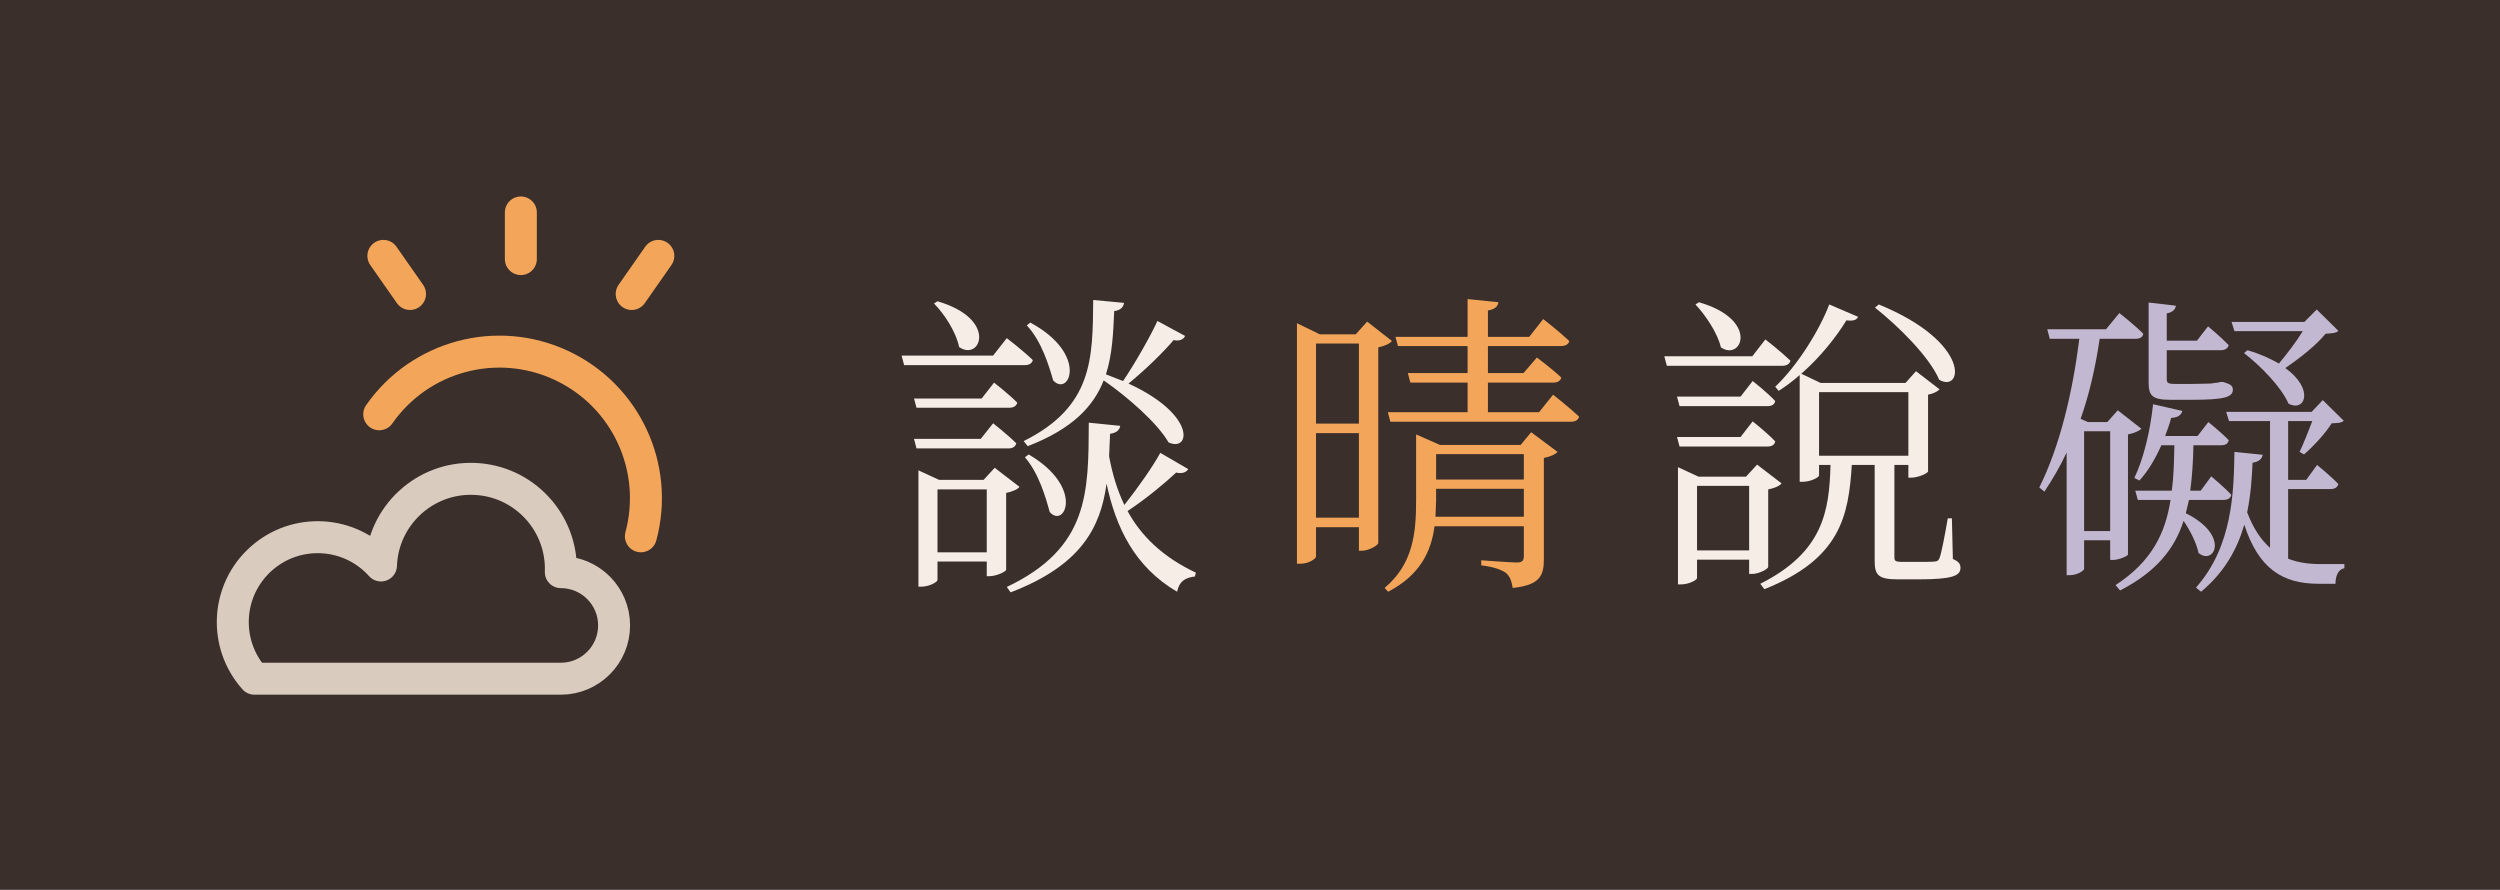
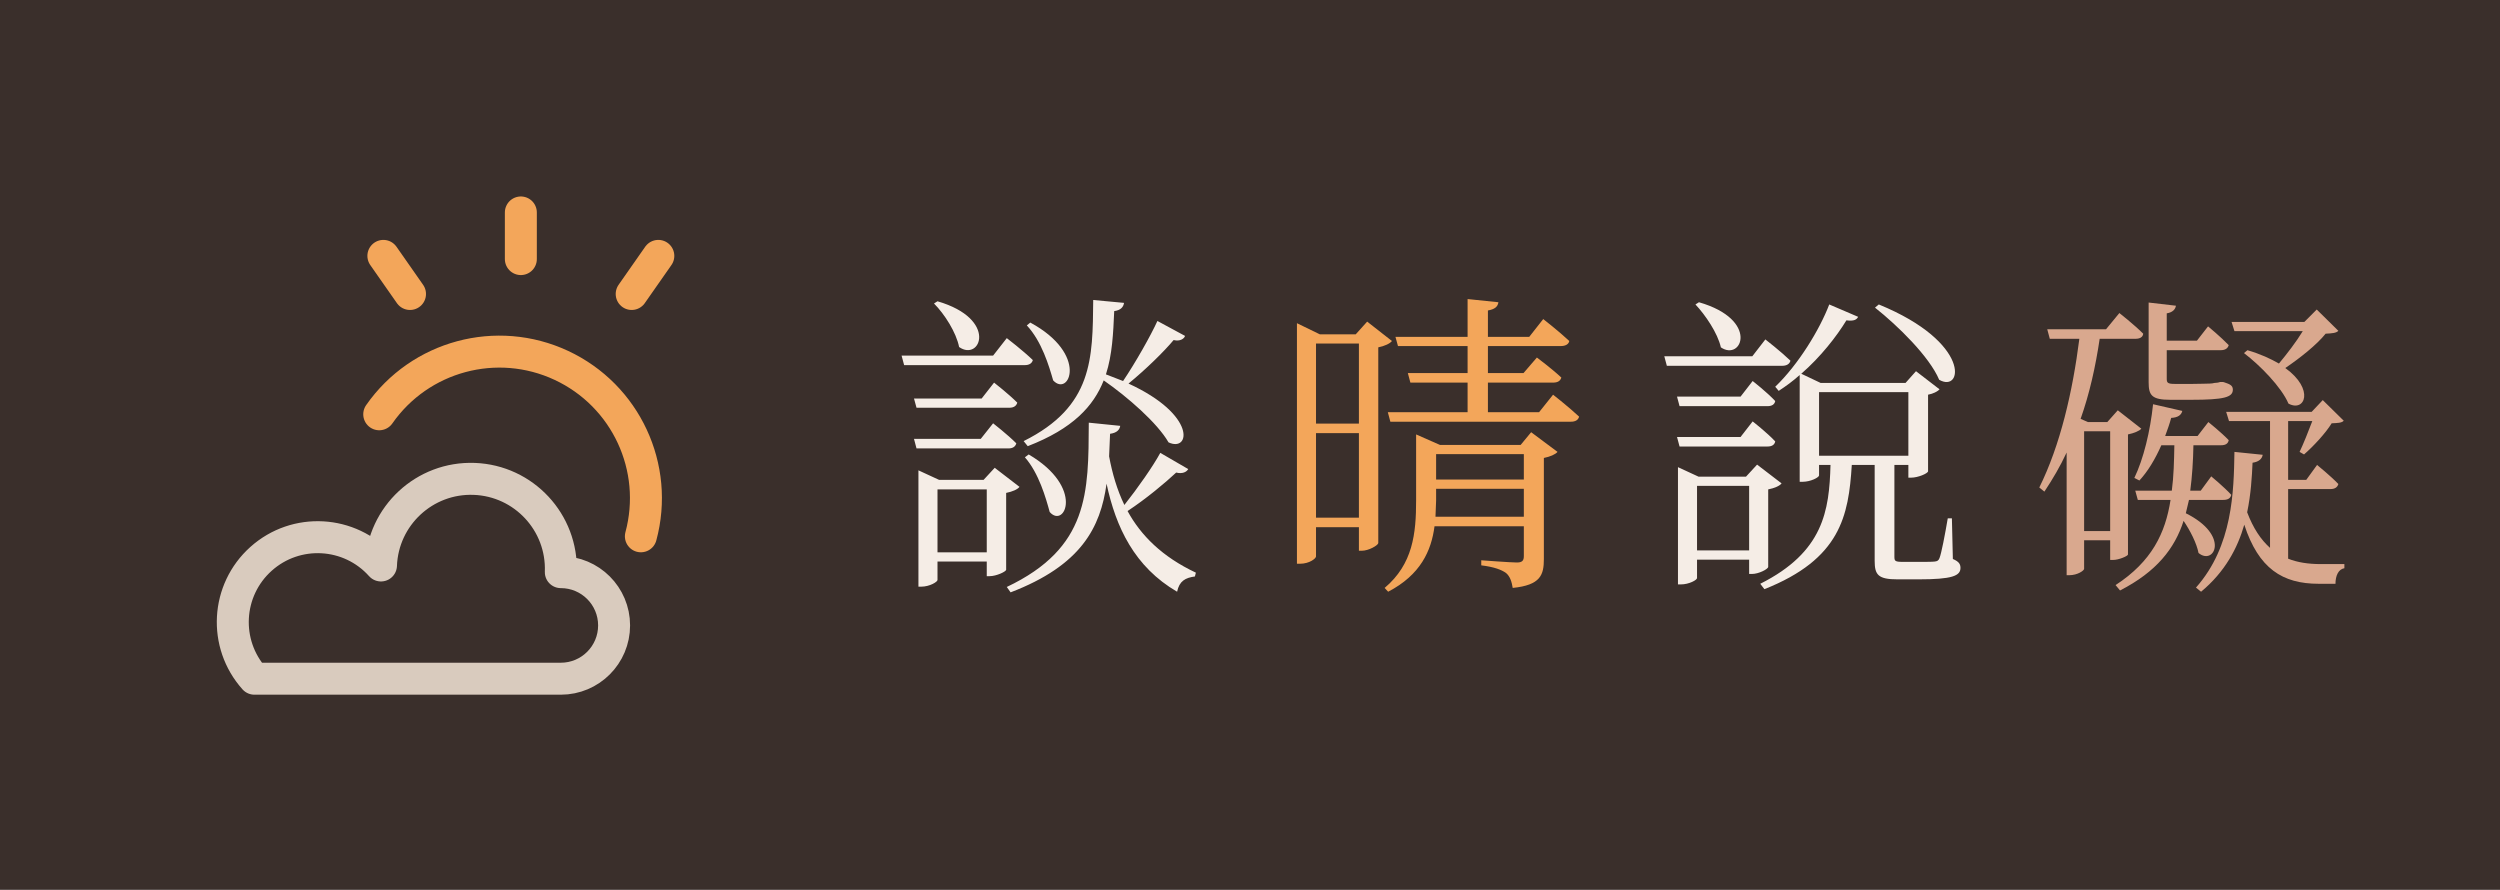
<svg xmlns="http://www.w3.org/2000/svg" width="1180" height="420" viewBox="0 0 1180 420">
  <rect width="1180" height="420" fill="#3A2F2B" />
  <g data-layer="sym">
    <g transform="translate(210 210) scale(0.6287761) translate(-23.0 55.5)">
      <g data-layer="a">
        <path d="M -120 120 H 110 A 40 40 0 0 0 110 40 A 67.5 67.5 0 0 0 -25 35 A 55 55 0 0 0 -120 120 Z" fill="none" stroke="#D9CBBE" stroke-width="24" stroke-linecap="round" stroke-linejoin="round" />
      </g>
      <g data-layer="q">
        <path d="M -26.3 -78.5 A 110 110 0 0 1 170.1 13.1" fill="none" stroke="#F3A65A" stroke-width="24" stroke-linecap="round" stroke-linejoin="round" />
        <line x1="-3.2" y1="-168.8" x2="-23.2" y2="-197.4" fill="none" stroke="#F3A65A" stroke-width="24" stroke-linecap="round" stroke-linejoin="round" />
        <line x1="80.0" y1="-195.0" x2="80.0" y2="-230.0" fill="none" stroke="#F3A65A" stroke-width="24" stroke-linecap="round" stroke-linejoin="round" />
        <line x1="163.2" y1="-168.8" x2="183.2" y2="-197.4" fill="none" stroke="#F3A65A" stroke-width="24" stroke-linecap="round" stroke-linejoin="round" />
      </g>
    </g>
  </g>
  <g data-layer="txt">
    <text x="420.0" y="267.0" font-family="Noto Serif CJK TC" font-size="150" fill="#F5EDE6">談</text>
    <text x="600.0" y="267.0" font-family="Noto Serif CJK TC" font-size="150" fill="#F3A65A">晴</text>
    <text x="780.0" y="267.0" font-family="Noto Serif CJK TC" font-size="150" fill="#F5EDE6">說</text>
-     <text x="960.0" y="267.0" font-family="Noto Serif CJK TC" font-size="150" fill="#C3B8D1">礙</text>
+     <text x="960.0" y="267.0" font-family="Noto Serif CJK TC" font-size="150" fill="#D9A88E">礙</text>
  </g>
</svg>
